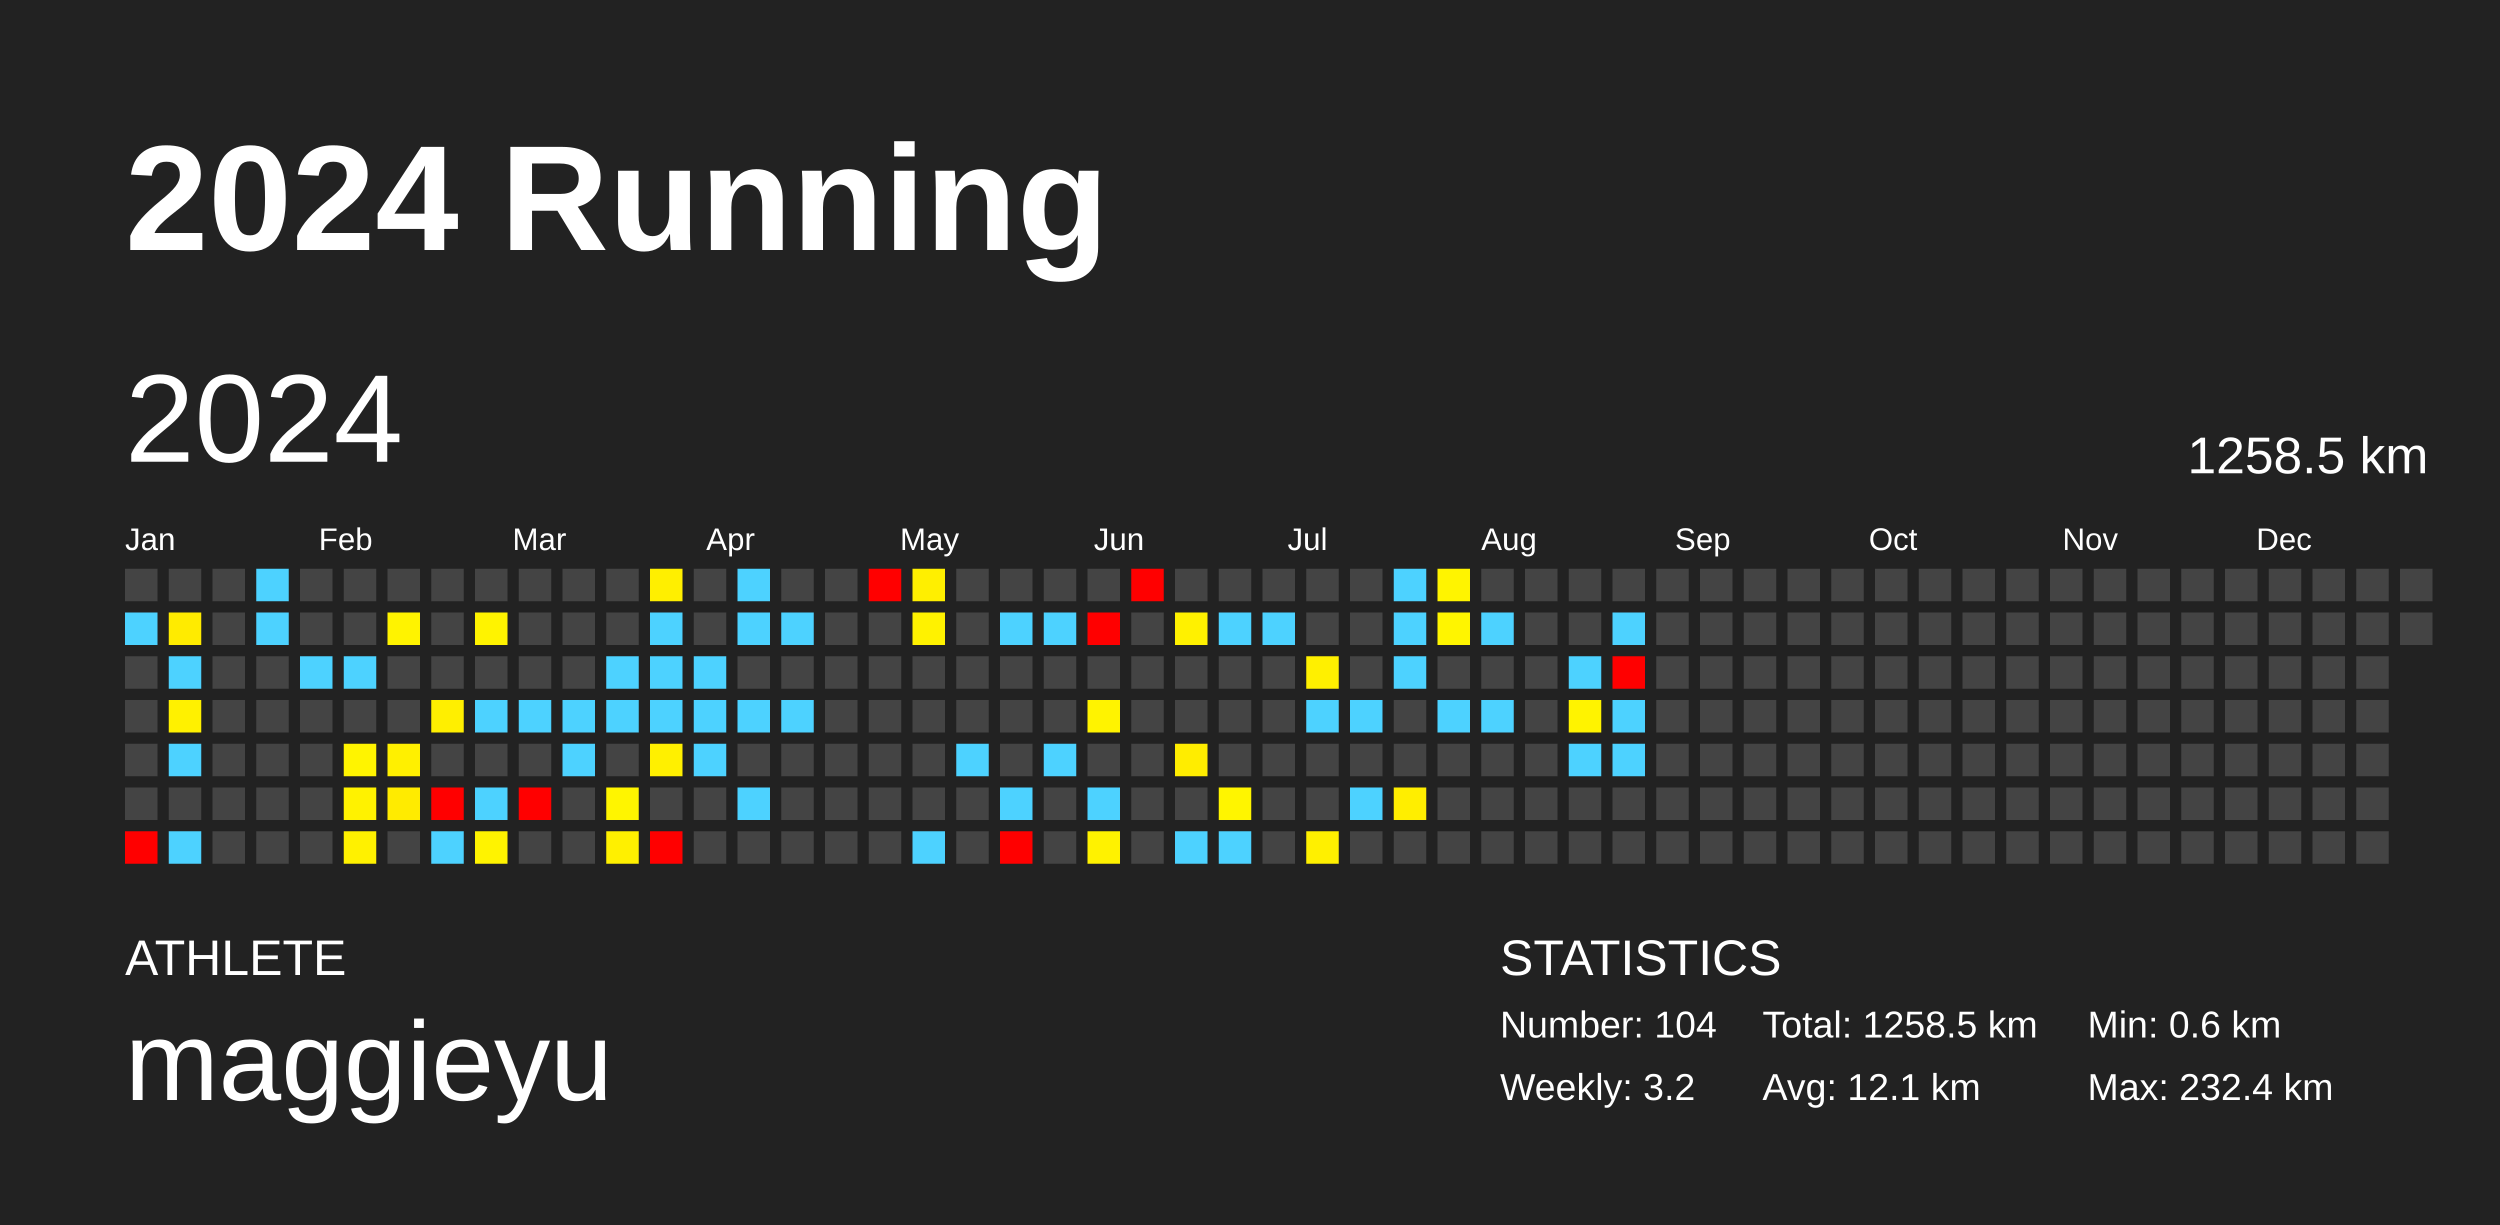
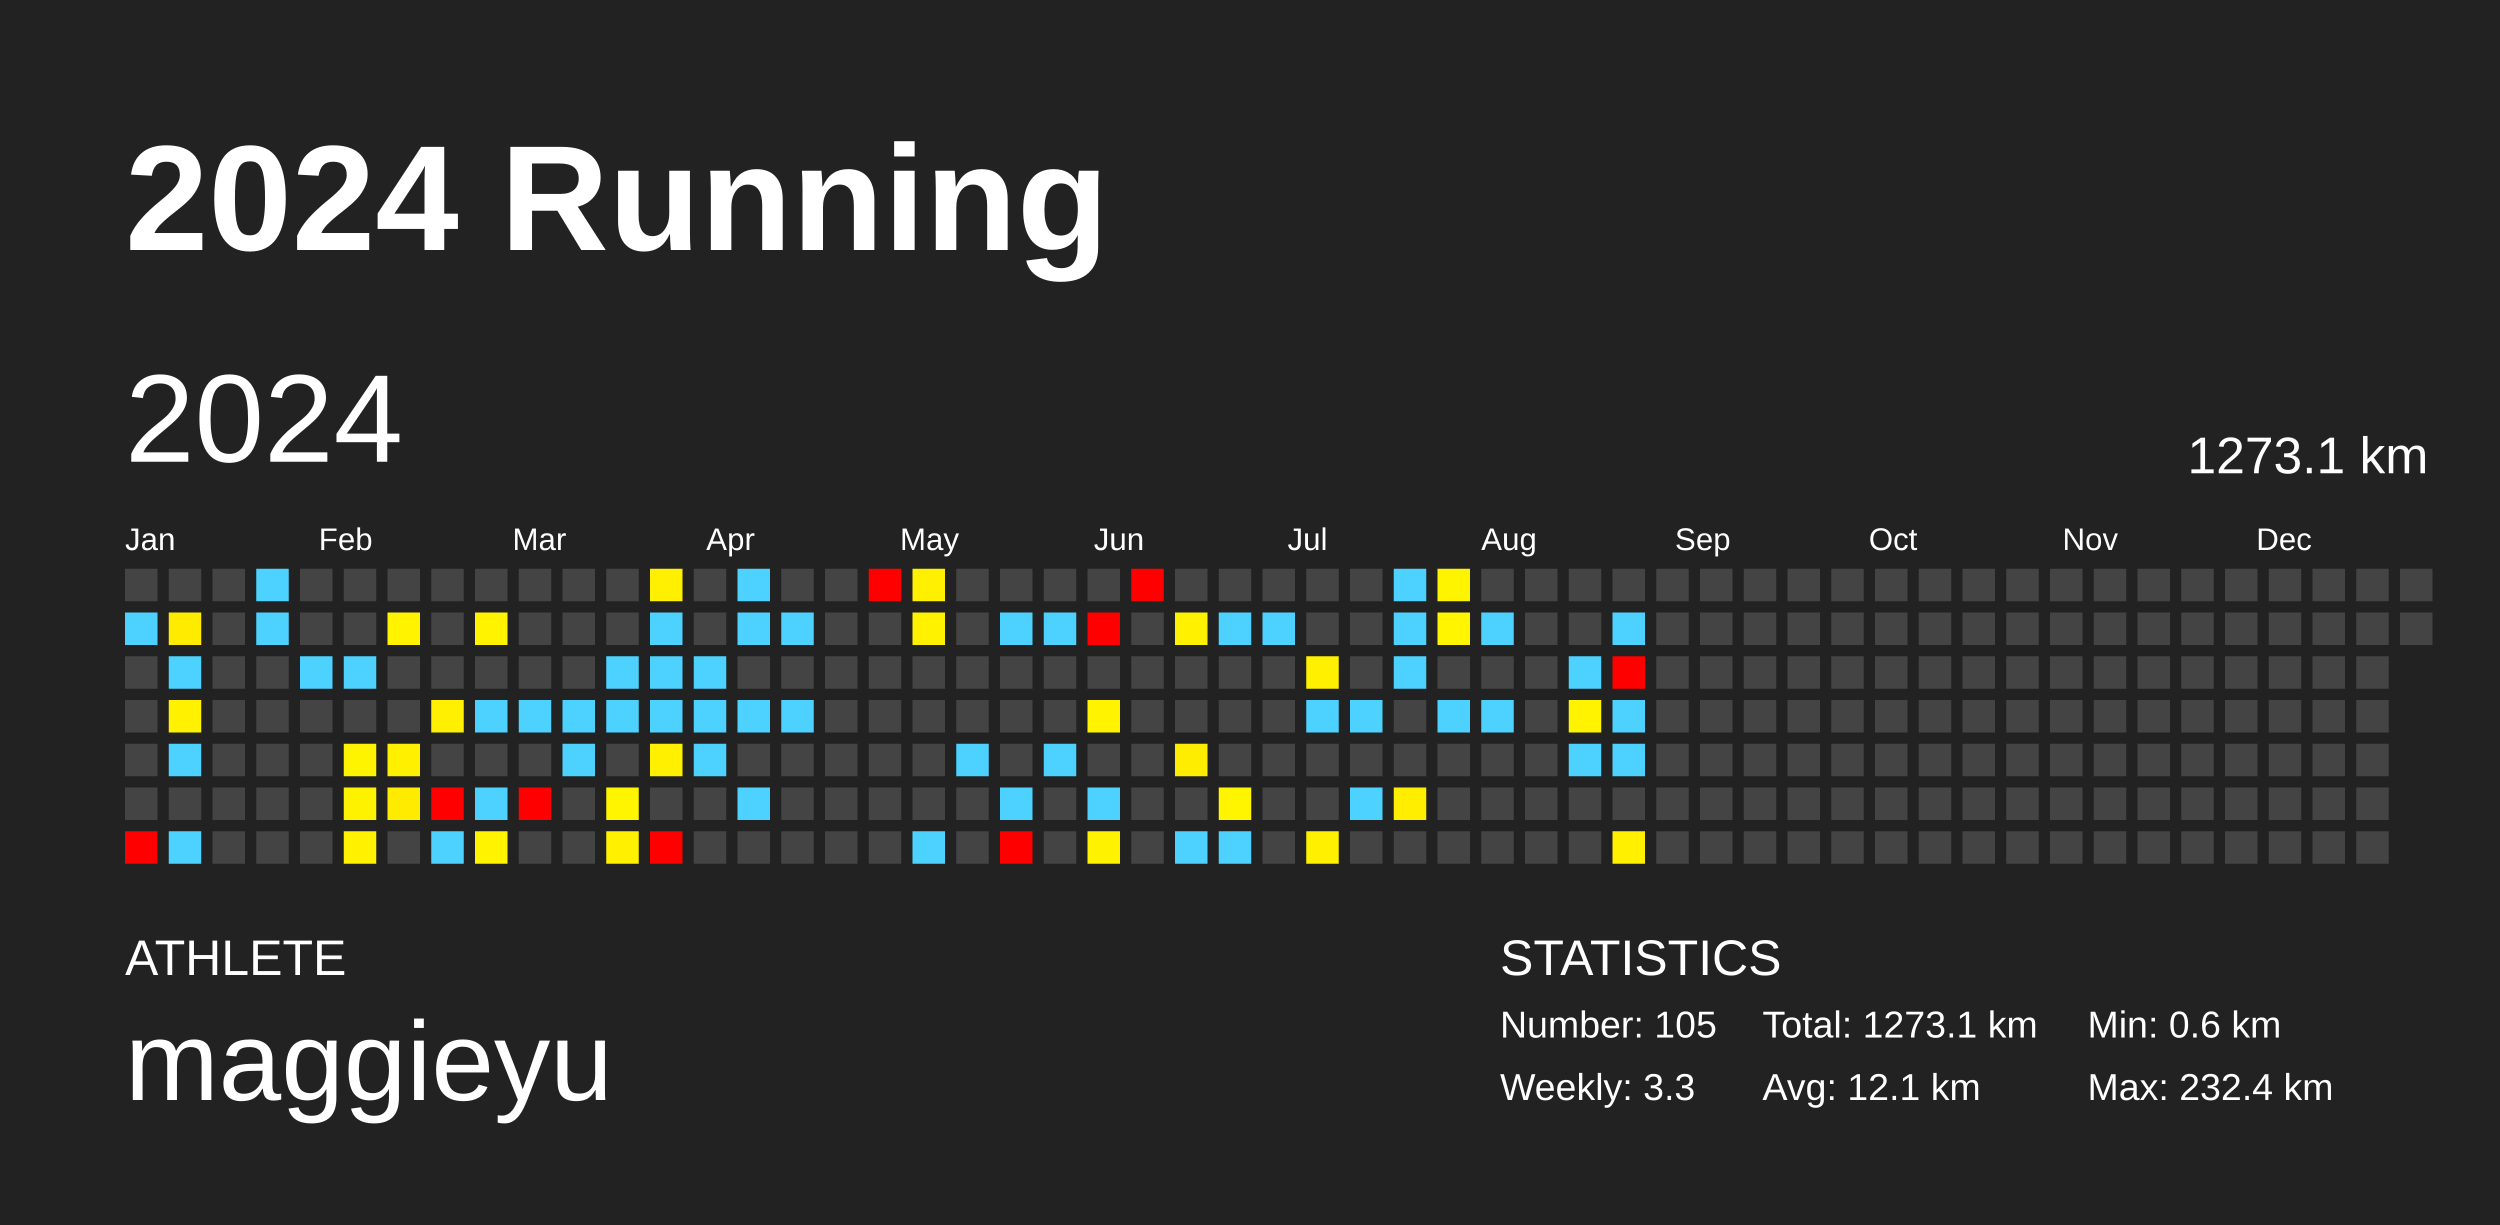
<svg xmlns="http://www.w3.org/2000/svg" baseProfile="full" height="98mm" version="1.1" viewBox="0,0,200,98" width="200mm">
  <defs />
  <rect fill="#222222" height="98" width="200" x="0" y="0" />
  <text fill="#FFFFFF" style="font-size:12px; font-family:Arial; font-weight:bold;" x="10" y="20">2024 Running</text>
  <text fill="#FFFFFF" style="font-size:4px; font-family:Arial" x="10" y="78">ATHLETE</text>
  <text fill="#FFFFFF" style="font-size:9px; font-family:Arial" x="10" y="88">maggieyu</text>
  <text fill="#FFFFFF" style="font-size:4px; font-family:Arial" x="120" y="78">STATISTICS</text>
-   <text fill="#FFFFFF" style="font-size:3px; font-family:Arial" x="120" y="83">Number: 104</text>
-   <text fill="#FFFFFF" style="font-size:3px; font-family:Arial" x="120" y="88">Weekly: 3.2</text>
-   <text fill="#FFFFFF" style="font-size:3px; font-family:Arial" x="141" y="83">Total: 1258.5 km</text>
+   <text fill="#FFFFFF" style="font-size:3px; font-family:Arial" x="120" y="83">Number: 105</text>
+   <text fill="#FFFFFF" style="font-size:3px; font-family:Arial" x="120" y="88">Weekly: 3.3</text>
+   <text fill="#FFFFFF" style="font-size:3px; font-family:Arial" x="141" y="83">Total: 1273.1 km</text>
  <text fill="#FFFFFF" style="font-size:3px; font-family:Arial" x="141" y="88">Avg: 12.1 km</text>
  <text fill="#FFFFFF" style="font-size:3px; font-family:Arial" x="167" y="83">Min: 0.6 km</text>
  <text fill="#FFFFFF" style="font-size:3px; font-family:Arial" x="167" y="88">Max: 232.4 km</text>
  <text dominant-baseline="hanging" fill="#FFFFFF" style="font-size:10.0px; font-family:Arial;" x="10" y="30">2024</text>
-   <text dominant-baseline="hanging" fill="#FFFFFF" style="font-size:4.125px; font-family:Arial;" x="175" y="35">1258.5 km</text>
+   <text dominant-baseline="hanging" fill="#FFFFFF" style="font-size:4.125px; font-family:Arial;" x="175" y="35">1273.1 km</text>
  <text fill="#FFFFFF" style="font-size:2.5px; font-family:Arial" x="10.0" y="44">Jan</text>
  <text fill="#FFFFFF" style="font-size:2.5px; font-family:Arial" x="25.5" y="44">Feb</text>
  <text fill="#FFFFFF" style="font-size:2.5px; font-family:Arial" x="41.0" y="44">Mar</text>
  <text fill="#FFFFFF" style="font-size:2.5px; font-family:Arial" x="56.5" y="44">Apr</text>
  <text fill="#FFFFFF" style="font-size:2.5px; font-family:Arial" x="72.0" y="44">May</text>
  <text fill="#FFFFFF" style="font-size:2.5px; font-family:Arial" x="87.5" y="44">Jun</text>
  <text fill="#FFFFFF" style="font-size:2.5px; font-family:Arial" x="103.0" y="44">Jul</text>
  <text fill="#FFFFFF" style="font-size:2.5px; font-family:Arial" x="118.5" y="44">Aug</text>
  <text fill="#FFFFFF" style="font-size:2.5px; font-family:Arial" x="134.0" y="44">Sep</text>
  <text fill="#FFFFFF" style="font-size:2.5px; font-family:Arial" x="149.5" y="44">Oct</text>
  <text fill="#FFFFFF" style="font-size:2.5px; font-family:Arial" x="165.0" y="44">Nov</text>
  <text fill="#FFFFFF" style="font-size:2.5px; font-family:Arial" x="180.5" y="44">Dec</text>
  <rect fill="#444444" height="2.6" width="2.6" x="10.0" y="45.5" />
  <rect fill="#4dd2ff" height="2.6" width="2.6" x="10.0" y="49.0" />
  <rect fill="#444444" height="2.6" width="2.6" x="10.0" y="52.5" />
  <rect fill="#444444" height="2.6" width="2.6" x="10.0" y="56.0" />
  <rect fill="#444444" height="2.6" width="2.6" x="10.0" y="59.5" />
  <rect fill="#444444" height="2.6" width="2.6" x="10.0" y="63.0" />
  <rect fill="red" height="2.6" width="2.6" x="10.0" y="66.5" />
  <rect fill="#444444" height="2.6" width="2.6" x="13.5" y="45.5" />
  <rect fill="#ffeb00" height="2.6" width="2.6" x="13.5" y="49.0" />
  <rect fill="#4dd2ff" height="2.6" width="2.6" x="13.5" y="52.5" />
  <rect fill="#fff100" height="2.6" width="2.6" x="13.5" y="56.0" />
  <rect fill="#4dd2ff" height="2.6" width="2.6" x="13.5" y="59.5" />
  <rect fill="#444444" height="2.6" width="2.6" x="13.5" y="63.0" />
  <rect fill="#4dd2ff" height="2.6" width="2.6" x="13.5" y="66.5" />
  <rect fill="#444444" height="2.6" width="2.6" x="17.0" y="45.5" />
  <rect fill="#444444" height="2.6" width="2.6" x="17.0" y="49.0" />
  <rect fill="#444444" height="2.6" width="2.6" x="17.0" y="52.5" />
  <rect fill="#444444" height="2.6" width="2.6" x="17.0" y="56.0" />
  <rect fill="#444444" height="2.6" width="2.6" x="17.0" y="59.5" />
  <rect fill="#444444" height="2.6" width="2.6" x="17.0" y="63.0" />
  <rect fill="#444444" height="2.6" width="2.6" x="17.0" y="66.5" />
  <rect fill="#4dd2ff" height="2.6" width="2.6" x="20.5" y="45.5" />
  <rect fill="#4dd2ff" height="2.6" width="2.6" x="20.5" y="49.0" />
  <rect fill="#444444" height="2.6" width="2.6" x="20.5" y="52.5" />
  <rect fill="#444444" height="2.6" width="2.6" x="20.5" y="56.0" />
  <rect fill="#444444" height="2.6" width="2.6" x="20.5" y="59.5" />
  <rect fill="#444444" height="2.6" width="2.6" x="20.5" y="63.0" />
  <rect fill="#444444" height="2.6" width="2.6" x="20.5" y="66.5" />
  <rect fill="#444444" height="2.6" width="2.6" x="24.0" y="45.5" />
  <rect fill="#444444" height="2.6" width="2.6" x="24.0" y="49.0" />
  <rect fill="#4dd2ff" height="2.6" width="2.6" x="24.0" y="52.5" />
  <rect fill="#444444" height="2.6" width="2.6" x="24.0" y="56.0" />
  <rect fill="#444444" height="2.6" width="2.6" x="24.0" y="59.5" />
  <rect fill="#444444" height="2.6" width="2.6" x="24.0" y="63.0" />
  <rect fill="#444444" height="2.6" width="2.6" x="24.0" y="66.5" />
  <rect fill="#444444" height="2.6" width="2.6" x="27.5" y="45.5" />
  <rect fill="#444444" height="2.6" width="2.6" x="27.5" y="49.0" />
  <rect fill="#4dd2ff" height="2.6" width="2.6" x="27.5" y="52.5" />
  <rect fill="#444444" height="2.6" width="2.6" x="27.5" y="56.0" />
  <rect fill="#fff400" height="2.6" width="2.6" x="27.5" y="59.5" />
  <rect fill="#fff200" height="2.6" width="2.6" x="27.5" y="63.0" />
  <rect fill="#fff100" height="2.6" width="2.6" x="27.5" y="66.5" />
  <rect fill="#444444" height="2.6" width="2.6" x="31.0" y="45.5" />
  <rect fill="#fff300" height="2.6" width="2.6" x="31.0" y="49.0" />
  <rect fill="#444444" height="2.6" width="2.6" x="31.0" y="52.5" />
  <rect fill="#444444" height="2.6" width="2.6" x="31.0" y="56.0" />
  <rect fill="#fff000" height="2.6" width="2.6" x="31.0" y="59.5" />
  <rect fill="#ffeb00" height="2.6" width="2.6" x="31.0" y="63.0" />
  <rect fill="#444444" height="2.6" width="2.6" x="31.0" y="66.5" />
  <rect fill="#444444" height="2.6" width="2.6" x="34.5" y="45.5" />
  <rect fill="#444444" height="2.6" width="2.6" x="34.5" y="49.0" />
  <rect fill="#444444" height="2.6" width="2.6" x="34.5" y="52.5" />
  <rect fill="#ffef00" height="2.6" width="2.6" x="34.5" y="56.0" />
  <rect fill="#444444" height="2.6" width="2.6" x="34.5" y="59.5" />
  <rect fill="red" height="2.6" width="2.6" x="34.5" y="63.0" />
  <rect fill="#4dd2ff" height="2.6" width="2.6" x="34.5" y="66.5" />
  <rect fill="#444444" height="2.6" width="2.6" x="38.0" y="45.5" />
  <rect fill="#fff300" height="2.6" width="2.6" x="38.0" y="49.0" />
  <rect fill="#444444" height="2.6" width="2.6" x="38.0" y="52.5" />
  <rect fill="#4dd2ff" height="2.6" width="2.6" x="38.0" y="56.0" />
  <rect fill="#444444" height="2.6" width="2.6" x="38.0" y="59.5" />
  <rect fill="#4dd2ff" height="2.6" width="2.6" x="38.0" y="63.0" />
  <rect fill="#fff300" height="2.6" width="2.6" x="38.0" y="66.5" />
  <rect fill="#444444" height="2.6" width="2.6" x="41.5" y="45.5" />
  <rect fill="#444444" height="2.6" width="2.6" x="41.5" y="49.0" />
  <rect fill="#444444" height="2.6" width="2.6" x="41.5" y="52.5" />
  <rect fill="#4dd2ff" height="2.6" width="2.6" x="41.5" y="56.0" />
  <rect fill="#444444" height="2.6" width="2.6" x="41.5" y="59.5" />
  <rect fill="red" height="2.6" width="2.6" x="41.5" y="63.0" />
  <rect fill="#444444" height="2.6" width="2.6" x="41.5" y="66.5" />
  <rect fill="#444444" height="2.6" width="2.6" x="45.0" y="45.5" />
  <rect fill="#444444" height="2.6" width="2.6" x="45.0" y="49.0" />
  <rect fill="#444444" height="2.6" width="2.6" x="45.0" y="52.5" />
  <rect fill="#4dd2ff" height="2.6" width="2.6" x="45.0" y="56.0" />
  <rect fill="#4dd2ff" height="2.6" width="2.6" x="45.0" y="59.5" />
  <rect fill="#444444" height="2.6" width="2.6" x="45.0" y="63.0" />
  <rect fill="#444444" height="2.6" width="2.6" x="45.0" y="66.5" />
  <rect fill="#444444" height="2.6" width="2.6" x="48.5" y="45.5" />
  <rect fill="#444444" height="2.6" width="2.6" x="48.5" y="49.0" />
  <rect fill="#4dd2ff" height="2.6" width="2.6" x="48.5" y="52.5" />
  <rect fill="#4dd2ff" height="2.6" width="2.6" x="48.5" y="56.0" />
  <rect fill="#444444" height="2.6" width="2.6" x="48.5" y="59.5" />
  <rect fill="#fff500" height="2.6" width="2.6" x="48.5" y="63.0" />
  <rect fill="#fff000" height="2.6" width="2.6" x="48.5" y="66.5" />
  <rect fill="#ffef00" height="2.6" width="2.6" x="52.0" y="45.5" />
  <rect fill="#4dd2ff" height="2.6" width="2.6" x="52.0" y="49.0" />
  <rect fill="#4dd2ff" height="2.6" width="2.6" x="52.0" y="52.5" />
  <rect fill="#4dd2ff" height="2.6" width="2.6" x="52.0" y="56.0" />
  <rect fill="#fff000" height="2.6" width="2.6" x="52.0" y="59.5" />
  <rect fill="#444444" height="2.6" width="2.6" x="52.0" y="63.0" />
  <rect fill="red" height="2.6" width="2.6" x="52.0" y="66.5" />
  <rect fill="#444444" height="2.6" width="2.6" x="55.5" y="45.5" />
  <rect fill="#444444" height="2.6" width="2.6" x="55.5" y="49.0" />
  <rect fill="#4dd2ff" height="2.6" width="2.6" x="55.5" y="52.5" />
  <rect fill="#4dd2ff" height="2.6" width="2.6" x="55.5" y="56.0" />
  <rect fill="#4dd2ff" height="2.6" width="2.6" x="55.5" y="59.5" />
  <rect fill="#444444" height="2.6" width="2.6" x="55.5" y="63.0" />
  <rect fill="#444444" height="2.6" width="2.6" x="55.5" y="66.5" />
  <rect fill="#4dd2ff" height="2.6" width="2.6" x="59.0" y="45.5" />
  <rect fill="#4dd2ff" height="2.6" width="2.6" x="59.0" y="49.0" />
  <rect fill="#444444" height="2.6" width="2.6" x="59.0" y="52.5" />
  <rect fill="#4dd2ff" height="2.6" width="2.6" x="59.0" y="56.0" />
  <rect fill="#444444" height="2.6" width="2.6" x="59.0" y="59.5" />
  <rect fill="#4dd2ff" height="2.6" width="2.6" x="59.0" y="63.0" />
  <rect fill="#444444" height="2.6" width="2.6" x="59.0" y="66.5" />
  <rect fill="#444444" height="2.6" width="2.6" x="62.5" y="45.5" />
  <rect fill="#4dd2ff" height="2.6" width="2.6" x="62.5" y="49.0" />
  <rect fill="#444444" height="2.6" width="2.6" x="62.5" y="52.5" />
  <rect fill="#4dd2ff" height="2.6" width="2.6" x="62.5" y="56.0" />
  <rect fill="#444444" height="2.6" width="2.6" x="62.5" y="59.5" />
  <rect fill="#444444" height="2.6" width="2.6" x="62.5" y="63.0" />
  <rect fill="#444444" height="2.6" width="2.6" x="62.5" y="66.5" />
  <rect fill="#444444" height="2.6" width="2.6" x="66.0" y="45.5" />
  <rect fill="#444444" height="2.6" width="2.6" x="66.0" y="49.0" />
  <rect fill="#444444" height="2.6" width="2.6" x="66.0" y="52.5" />
  <rect fill="#444444" height="2.6" width="2.6" x="66.0" y="56.0" />
  <rect fill="#444444" height="2.6" width="2.6" x="66.0" y="59.5" />
  <rect fill="#444444" height="2.6" width="2.6" x="66.0" y="63.0" />
  <rect fill="#444444" height="2.6" width="2.6" x="66.0" y="66.5" />
  <rect fill="red" height="2.6" width="2.6" x="69.5" y="45.5" />
  <rect fill="#444444" height="2.6" width="2.6" x="69.5" y="49.0" />
  <rect fill="#444444" height="2.6" width="2.6" x="69.5" y="52.5" />
  <rect fill="#444444" height="2.6" width="2.6" x="69.5" y="56.0" />
  <rect fill="#444444" height="2.6" width="2.6" x="69.5" y="59.5" />
  <rect fill="#444444" height="2.6" width="2.6" x="69.5" y="63.0" />
  <rect fill="#444444" height="2.6" width="2.6" x="69.5" y="66.5" />
  <rect fill="#ffef00" height="2.6" width="2.6" x="73.0" y="45.5" />
  <rect fill="#fff200" height="2.6" width="2.6" x="73.0" y="49.0" />
  <rect fill="#444444" height="2.6" width="2.6" x="73.0" y="52.5" />
  <rect fill="#444444" height="2.6" width="2.6" x="73.0" y="56.0" />
  <rect fill="#444444" height="2.6" width="2.6" x="73.0" y="59.5" />
  <rect fill="#444444" height="2.6" width="2.6" x="73.0" y="63.0" />
  <rect fill="#4dd2ff" height="2.6" width="2.6" x="73.0" y="66.5" />
  <rect fill="#444444" height="2.6" width="2.6" x="76.5" y="45.5" />
  <rect fill="#444444" height="2.6" width="2.6" x="76.5" y="49.0" />
  <rect fill="#444444" height="2.6" width="2.6" x="76.5" y="52.5" />
  <rect fill="#444444" height="2.6" width="2.6" x="76.5" y="56.0" />
  <rect fill="#4dd2ff" height="2.6" width="2.6" x="76.5" y="59.5" />
  <rect fill="#444444" height="2.6" width="2.6" x="76.5" y="63.0" />
  <rect fill="#444444" height="2.6" width="2.6" x="76.5" y="66.5" />
  <rect fill="#444444" height="2.6" width="2.6" x="80.0" y="45.5" />
  <rect fill="#4dd2ff" height="2.6" width="2.6" x="80.0" y="49.0" />
  <rect fill="#444444" height="2.6" width="2.6" x="80.0" y="52.5" />
  <rect fill="#444444" height="2.6" width="2.6" x="80.0" y="56.0" />
  <rect fill="#444444" height="2.6" width="2.6" x="80.0" y="59.5" />
  <rect fill="#4dd2ff" height="2.6" width="2.6" x="80.0" y="63.0" />
  <rect fill="red" height="2.6" width="2.6" x="80.0" y="66.5" />
  <rect fill="#444444" height="2.6" width="2.6" x="83.5" y="45.5" />
  <rect fill="#4dd2ff" height="2.6" width="2.6" x="83.5" y="49.0" />
  <rect fill="#444444" height="2.6" width="2.6" x="83.5" y="52.5" />
  <rect fill="#444444" height="2.6" width="2.6" x="83.5" y="56.0" />
  <rect fill="#4dd2ff" height="2.6" width="2.6" x="83.5" y="59.5" />
  <rect fill="#444444" height="2.6" width="2.6" x="83.5" y="63.0" />
  <rect fill="#444444" height="2.6" width="2.6" x="83.5" y="66.5" />
  <rect fill="#444444" height="2.6" width="2.6" x="87.0" y="45.5" />
  <rect fill="red" height="2.6" width="2.6" x="87.0" y="49.0" />
  <rect fill="#444444" height="2.6" width="2.6" x="87.0" y="52.5" />
  <rect fill="#fff300" height="2.6" width="2.6" x="87.0" y="56.0" />
  <rect fill="#444444" height="2.6" width="2.6" x="87.0" y="59.5" />
  <rect fill="#4dd2ff" height="2.6" width="2.6" x="87.0" y="63.0" />
  <rect fill="#fff200" height="2.6" width="2.6" x="87.0" y="66.5" />
  <rect fill="red" height="2.6" width="2.6" x="90.5" y="45.5" />
  <rect fill="#444444" height="2.6" width="2.6" x="90.5" y="49.0" />
  <rect fill="#444444" height="2.6" width="2.6" x="90.5" y="52.5" />
  <rect fill="#444444" height="2.6" width="2.6" x="90.5" y="56.0" />
  <rect fill="#444444" height="2.6" width="2.6" x="90.5" y="59.5" />
  <rect fill="#444444" height="2.6" width="2.6" x="90.5" y="63.0" />
  <rect fill="#444444" height="2.6" width="2.6" x="90.5" y="66.5" />
  <rect fill="#444444" height="2.6" width="2.6" x="94.0" y="45.5" />
  <rect fill="#fff100" height="2.6" width="2.6" x="94.0" y="49.0" />
  <rect fill="#444444" height="2.6" width="2.6" x="94.0" y="52.5" />
  <rect fill="#444444" height="2.6" width="2.6" x="94.0" y="56.0" />
  <rect fill="#ffed00" height="2.6" width="2.6" x="94.0" y="59.5" />
  <rect fill="#444444" height="2.6" width="2.6" x="94.0" y="63.0" />
  <rect fill="#4dd2ff" height="2.6" width="2.6" x="94.0" y="66.5" />
  <rect fill="#444444" height="2.6" width="2.6" x="97.5" y="45.5" />
  <rect fill="#4dd2ff" height="2.6" width="2.6" x="97.5" y="49.0" />
  <rect fill="#444444" height="2.6" width="2.6" x="97.5" y="52.5" />
  <rect fill="#444444" height="2.6" width="2.6" x="97.5" y="56.0" />
  <rect fill="#444444" height="2.6" width="2.6" x="97.5" y="59.5" />
  <rect fill="#fff500" height="2.6" width="2.6" x="97.5" y="63.0" />
  <rect fill="#4dd2ff" height="2.6" width="2.6" x="97.5" y="66.5" />
  <rect fill="#444444" height="2.6" width="2.6" x="101.0" y="45.5" />
  <rect fill="#4dd2ff" height="2.6" width="2.6" x="101.0" y="49.0" />
  <rect fill="#444444" height="2.6" width="2.6" x="101.0" y="52.5" />
  <rect fill="#444444" height="2.6" width="2.6" x="101.0" y="56.0" />
  <rect fill="#444444" height="2.6" width="2.6" x="101.0" y="59.5" />
  <rect fill="#444444" height="2.6" width="2.6" x="101.0" y="63.0" />
  <rect fill="#444444" height="2.6" width="2.6" x="101.0" y="66.5" />
  <rect fill="#444444" height="2.6" width="2.6" x="104.5" y="45.5" />
  <rect fill="#444444" height="2.6" width="2.6" x="104.5" y="49.0" />
  <rect fill="#fff000" height="2.6" width="2.6" x="104.5" y="52.5" />
  <rect fill="#4dd2ff" height="2.6" width="2.6" x="104.5" y="56.0" />
  <rect fill="#444444" height="2.6" width="2.6" x="104.5" y="59.5" />
  <rect fill="#444444" height="2.6" width="2.6" x="104.5" y="63.0" />
  <rect fill="#fff000" height="2.6" width="2.6" x="104.5" y="66.5" />
  <rect fill="#444444" height="2.6" width="2.6" x="108.0" y="45.5" />
  <rect fill="#444444" height="2.6" width="2.6" x="108.0" y="49.0" />
  <rect fill="#444444" height="2.6" width="2.6" x="108.0" y="52.5" />
  <rect fill="#4dd2ff" height="2.6" width="2.6" x="108.0" y="56.0" />
  <rect fill="#444444" height="2.6" width="2.6" x="108.0" y="59.5" />
  <rect fill="#4dd2ff" height="2.6" width="2.6" x="108.0" y="63.0" />
  <rect fill="#444444" height="2.6" width="2.6" x="108.0" y="66.5" />
  <rect fill="#4dd2ff" height="2.6" width="2.6" x="111.5" y="45.5" />
  <rect fill="#4dd2ff" height="2.6" width="2.6" x="111.5" y="49.0" />
  <rect fill="#4dd2ff" height="2.6" width="2.6" x="111.5" y="52.5" />
  <rect fill="#444444" height="2.6" width="2.6" x="111.5" y="56.0" />
  <rect fill="#444444" height="2.6" width="2.6" x="111.5" y="59.5" />
  <rect fill="#ffee00" height="2.6" width="2.6" x="111.5" y="63.0" />
  <rect fill="#444444" height="2.6" width="2.6" x="111.5" y="66.5" />
  <rect fill="#fff400" height="2.6" width="2.6" x="115.0" y="45.5" />
  <rect fill="#fff500" height="2.6" width="2.6" x="115.0" y="49.0" />
  <rect fill="#444444" height="2.6" width="2.6" x="115.0" y="52.5" />
  <rect fill="#4dd2ff" height="2.6" width="2.6" x="115.0" y="56.0" />
  <rect fill="#444444" height="2.6" width="2.6" x="115.0" y="59.5" />
  <rect fill="#444444" height="2.6" width="2.6" x="115.0" y="63.0" />
  <rect fill="#444444" height="2.6" width="2.6" x="115.0" y="66.5" />
  <rect fill="#444444" height="2.6" width="2.6" x="118.5" y="45.5" />
  <rect fill="#4dd2ff" height="2.6" width="2.6" x="118.5" y="49.0" />
  <rect fill="#444444" height="2.6" width="2.6" x="118.5" y="52.5" />
  <rect fill="#4dd2ff" height="2.6" width="2.6" x="118.5" y="56.0" />
  <rect fill="#444444" height="2.6" width="2.6" x="118.5" y="59.5" />
  <rect fill="#444444" height="2.6" width="2.6" x="118.5" y="63.0" />
  <rect fill="#444444" height="2.6" width="2.6" x="118.5" y="66.5" />
  <rect fill="#444444" height="2.6" width="2.6" x="122.0" y="45.5" />
  <rect fill="#444444" height="2.6" width="2.6" x="122.0" y="49.0" />
  <rect fill="#444444" height="2.6" width="2.6" x="122.0" y="52.5" />
  <rect fill="#444444" height="2.6" width="2.6" x="122.0" y="56.0" />
  <rect fill="#444444" height="2.6" width="2.6" x="122.0" y="59.5" />
  <rect fill="#444444" height="2.6" width="2.6" x="122.0" y="63.0" />
  <rect fill="#444444" height="2.6" width="2.6" x="122.0" y="66.5" />
  <rect fill="#444444" height="2.6" width="2.6" x="125.5" y="45.5" />
  <rect fill="#444444" height="2.6" width="2.6" x="125.5" y="49.0" />
  <rect fill="#4dd2ff" height="2.6" width="2.6" x="125.5" y="52.5" />
  <rect fill="#fff300" height="2.6" width="2.6" x="125.5" y="56.0" />
  <rect fill="#4dd2ff" height="2.6" width="2.6" x="125.5" y="59.5" />
  <rect fill="#444444" height="2.6" width="2.6" x="125.5" y="63.0" />
  <rect fill="#444444" height="2.6" width="2.6" x="125.5" y="66.5" />
  <rect fill="#444444" height="2.6" width="2.6" x="129.0" y="45.5" />
  <rect fill="#4dd2ff" height="2.6" width="2.6" x="129.0" y="49.0" />
  <rect fill="red" height="2.6" width="2.6" x="129.0" y="52.5" />
  <rect fill="#4dd2ff" height="2.6" width="2.6" x="129.0" y="56.0" />
  <rect fill="#4dd2ff" height="2.6" width="2.6" x="129.0" y="59.5" />
  <rect fill="#444444" height="2.6" width="2.6" x="129.0" y="63.0" />
-   <rect fill="#444444" height="2.6" width="2.6" x="129.0" y="66.5" />
+   <rect fill="#fff000" height="2.6" width="2.6" x="129.0" y="66.5" />
  <rect fill="#444444" height="2.6" width="2.6" x="132.5" y="45.5" />
  <rect fill="#444444" height="2.6" width="2.6" x="132.5" y="49.0" />
  <rect fill="#444444" height="2.6" width="2.6" x="132.5" y="52.5" />
  <rect fill="#444444" height="2.6" width="2.6" x="132.5" y="56.0" />
  <rect fill="#444444" height="2.6" width="2.6" x="132.5" y="59.5" />
  <rect fill="#444444" height="2.6" width="2.6" x="132.5" y="63.0" />
  <rect fill="#444444" height="2.6" width="2.6" x="132.5" y="66.5" />
  <rect fill="#444444" height="2.6" width="2.6" x="136.0" y="45.5" />
  <rect fill="#444444" height="2.6" width="2.6" x="136.0" y="49.0" />
  <rect fill="#444444" height="2.6" width="2.6" x="136.0" y="52.5" />
  <rect fill="#444444" height="2.6" width="2.6" x="136.0" y="56.0" />
  <rect fill="#444444" height="2.6" width="2.6" x="136.0" y="59.5" />
  <rect fill="#444444" height="2.6" width="2.6" x="136.0" y="63.0" />
  <rect fill="#444444" height="2.6" width="2.6" x="136.0" y="66.5" />
  <rect fill="#444444" height="2.6" width="2.6" x="139.5" y="45.5" />
  <rect fill="#444444" height="2.6" width="2.6" x="139.5" y="49.0" />
  <rect fill="#444444" height="2.6" width="2.6" x="139.5" y="52.5" />
  <rect fill="#444444" height="2.6" width="2.6" x="139.5" y="56.0" />
  <rect fill="#444444" height="2.6" width="2.6" x="139.5" y="59.5" />
  <rect fill="#444444" height="2.6" width="2.6" x="139.5" y="63.0" />
  <rect fill="#444444" height="2.6" width="2.6" x="139.5" y="66.5" />
  <rect fill="#444444" height="2.6" width="2.6" x="143.0" y="45.5" />
  <rect fill="#444444" height="2.6" width="2.6" x="143.0" y="49.0" />
  <rect fill="#444444" height="2.6" width="2.6" x="143.0" y="52.5" />
  <rect fill="#444444" height="2.6" width="2.6" x="143.0" y="56.0" />
  <rect fill="#444444" height="2.6" width="2.6" x="143.0" y="59.5" />
  <rect fill="#444444" height="2.6" width="2.6" x="143.0" y="63.0" />
  <rect fill="#444444" height="2.6" width="2.6" x="143.0" y="66.5" />
  <rect fill="#444444" height="2.6" width="2.6" x="146.5" y="45.5" />
  <rect fill="#444444" height="2.6" width="2.6" x="146.5" y="49.0" />
  <rect fill="#444444" height="2.6" width="2.6" x="146.5" y="52.5" />
  <rect fill="#444444" height="2.6" width="2.6" x="146.5" y="56.0" />
  <rect fill="#444444" height="2.6" width="2.6" x="146.5" y="59.5" />
  <rect fill="#444444" height="2.6" width="2.6" x="146.5" y="63.0" />
  <rect fill="#444444" height="2.6" width="2.6" x="146.5" y="66.5" />
  <rect fill="#444444" height="2.6" width="2.6" x="150.0" y="45.5" />
  <rect fill="#444444" height="2.6" width="2.6" x="150.0" y="49.0" />
  <rect fill="#444444" height="2.6" width="2.6" x="150.0" y="52.5" />
  <rect fill="#444444" height="2.6" width="2.6" x="150.0" y="56.0" />
  <rect fill="#444444" height="2.6" width="2.6" x="150.0" y="59.5" />
  <rect fill="#444444" height="2.6" width="2.6" x="150.0" y="63.0" />
  <rect fill="#444444" height="2.6" width="2.6" x="150.0" y="66.5" />
  <rect fill="#444444" height="2.6" width="2.6" x="153.5" y="45.5" />
  <rect fill="#444444" height="2.6" width="2.6" x="153.5" y="49.0" />
  <rect fill="#444444" height="2.6" width="2.6" x="153.5" y="52.5" />
  <rect fill="#444444" height="2.6" width="2.6" x="153.5" y="56.0" />
  <rect fill="#444444" height="2.6" width="2.6" x="153.5" y="59.5" />
  <rect fill="#444444" height="2.6" width="2.6" x="153.5" y="63.0" />
  <rect fill="#444444" height="2.6" width="2.6" x="153.5" y="66.5" />
  <rect fill="#444444" height="2.6" width="2.6" x="157.0" y="45.5" />
  <rect fill="#444444" height="2.6" width="2.6" x="157.0" y="49.0" />
  <rect fill="#444444" height="2.6" width="2.6" x="157.0" y="52.5" />
  <rect fill="#444444" height="2.6" width="2.6" x="157.0" y="56.0" />
  <rect fill="#444444" height="2.6" width="2.6" x="157.0" y="59.5" />
  <rect fill="#444444" height="2.6" width="2.6" x="157.0" y="63.0" />
  <rect fill="#444444" height="2.6" width="2.6" x="157.0" y="66.5" />
  <rect fill="#444444" height="2.6" width="2.6" x="160.5" y="45.5" />
  <rect fill="#444444" height="2.6" width="2.6" x="160.5" y="49.0" />
  <rect fill="#444444" height="2.6" width="2.6" x="160.5" y="52.5" />
  <rect fill="#444444" height="2.6" width="2.6" x="160.5" y="56.0" />
  <rect fill="#444444" height="2.6" width="2.6" x="160.5" y="59.5" />
  <rect fill="#444444" height="2.6" width="2.6" x="160.5" y="63.0" />
  <rect fill="#444444" height="2.6" width="2.6" x="160.5" y="66.5" />
  <rect fill="#444444" height="2.6" width="2.6" x="164.0" y="45.5" />
  <rect fill="#444444" height="2.6" width="2.6" x="164.0" y="49.0" />
  <rect fill="#444444" height="2.6" width="2.6" x="164.0" y="52.5" />
  <rect fill="#444444" height="2.6" width="2.6" x="164.0" y="56.0" />
  <rect fill="#444444" height="2.6" width="2.6" x="164.0" y="59.5" />
  <rect fill="#444444" height="2.6" width="2.6" x="164.0" y="63.0" />
  <rect fill="#444444" height="2.6" width="2.6" x="164.0" y="66.5" />
  <rect fill="#444444" height="2.6" width="2.6" x="167.5" y="45.5" />
  <rect fill="#444444" height="2.6" width="2.6" x="167.5" y="49.0" />
  <rect fill="#444444" height="2.6" width="2.6" x="167.5" y="52.5" />
  <rect fill="#444444" height="2.6" width="2.6" x="167.5" y="56.0" />
  <rect fill="#444444" height="2.6" width="2.6" x="167.5" y="59.5" />
  <rect fill="#444444" height="2.6" width="2.6" x="167.5" y="63.0" />
  <rect fill="#444444" height="2.6" width="2.6" x="167.5" y="66.5" />
  <rect fill="#444444" height="2.6" width="2.6" x="171.0" y="45.5" />
  <rect fill="#444444" height="2.6" width="2.6" x="171.0" y="49.0" />
  <rect fill="#444444" height="2.6" width="2.6" x="171.0" y="52.5" />
  <rect fill="#444444" height="2.6" width="2.6" x="171.0" y="56.0" />
  <rect fill="#444444" height="2.6" width="2.6" x="171.0" y="59.5" />
  <rect fill="#444444" height="2.6" width="2.6" x="171.0" y="63.0" />
  <rect fill="#444444" height="2.6" width="2.6" x="171.0" y="66.5" />
  <rect fill="#444444" height="2.6" width="2.6" x="174.5" y="45.5" />
  <rect fill="#444444" height="2.6" width="2.6" x="174.5" y="49.0" />
  <rect fill="#444444" height="2.6" width="2.6" x="174.5" y="52.5" />
  <rect fill="#444444" height="2.6" width="2.6" x="174.5" y="56.0" />
  <rect fill="#444444" height="2.6" width="2.6" x="174.5" y="59.5" />
  <rect fill="#444444" height="2.6" width="2.6" x="174.5" y="63.0" />
  <rect fill="#444444" height="2.6" width="2.6" x="174.5" y="66.5" />
  <rect fill="#444444" height="2.6" width="2.6" x="178.0" y="45.5" />
  <rect fill="#444444" height="2.6" width="2.6" x="178.0" y="49.0" />
  <rect fill="#444444" height="2.6" width="2.6" x="178.0" y="52.5" />
  <rect fill="#444444" height="2.6" width="2.6" x="178.0" y="56.0" />
  <rect fill="#444444" height="2.6" width="2.6" x="178.0" y="59.5" />
  <rect fill="#444444" height="2.6" width="2.6" x="178.0" y="63.0" />
  <rect fill="#444444" height="2.6" width="2.6" x="178.0" y="66.5" />
  <rect fill="#444444" height="2.6" width="2.6" x="181.5" y="45.5" />
  <rect fill="#444444" height="2.6" width="2.6" x="181.5" y="49.0" />
  <rect fill="#444444" height="2.6" width="2.6" x="181.5" y="52.5" />
  <rect fill="#444444" height="2.6" width="2.6" x="181.5" y="56.0" />
  <rect fill="#444444" height="2.6" width="2.6" x="181.5" y="59.5" />
  <rect fill="#444444" height="2.6" width="2.6" x="181.5" y="63.0" />
  <rect fill="#444444" height="2.6" width="2.6" x="181.5" y="66.5" />
  <rect fill="#444444" height="2.6" width="2.6" x="185.0" y="45.5" />
  <rect fill="#444444" height="2.6" width="2.6" x="185.0" y="49.0" />
  <rect fill="#444444" height="2.6" width="2.6" x="185.0" y="52.5" />
  <rect fill="#444444" height="2.6" width="2.6" x="185.0" y="56.0" />
  <rect fill="#444444" height="2.6" width="2.6" x="185.0" y="59.5" />
  <rect fill="#444444" height="2.6" width="2.6" x="185.0" y="63.0" />
  <rect fill="#444444" height="2.6" width="2.6" x="185.0" y="66.5" />
  <rect fill="#444444" height="2.6" width="2.6" x="188.5" y="45.5" />
  <rect fill="#444444" height="2.6" width="2.6" x="188.5" y="49.0" />
  <rect fill="#444444" height="2.6" width="2.6" x="188.5" y="52.5" />
  <rect fill="#444444" height="2.6" width="2.6" x="188.5" y="56.0" />
  <rect fill="#444444" height="2.6" width="2.6" x="188.5" y="59.5" />
  <rect fill="#444444" height="2.6" width="2.6" x="188.5" y="63.0" />
  <rect fill="#444444" height="2.6" width="2.6" x="188.5" y="66.5" />
  <rect fill="#444444" height="2.6" width="2.6" x="192.0" y="45.5" />
  <rect fill="#444444" height="2.6" width="2.6" x="192.0" y="49.0" />
</svg>
